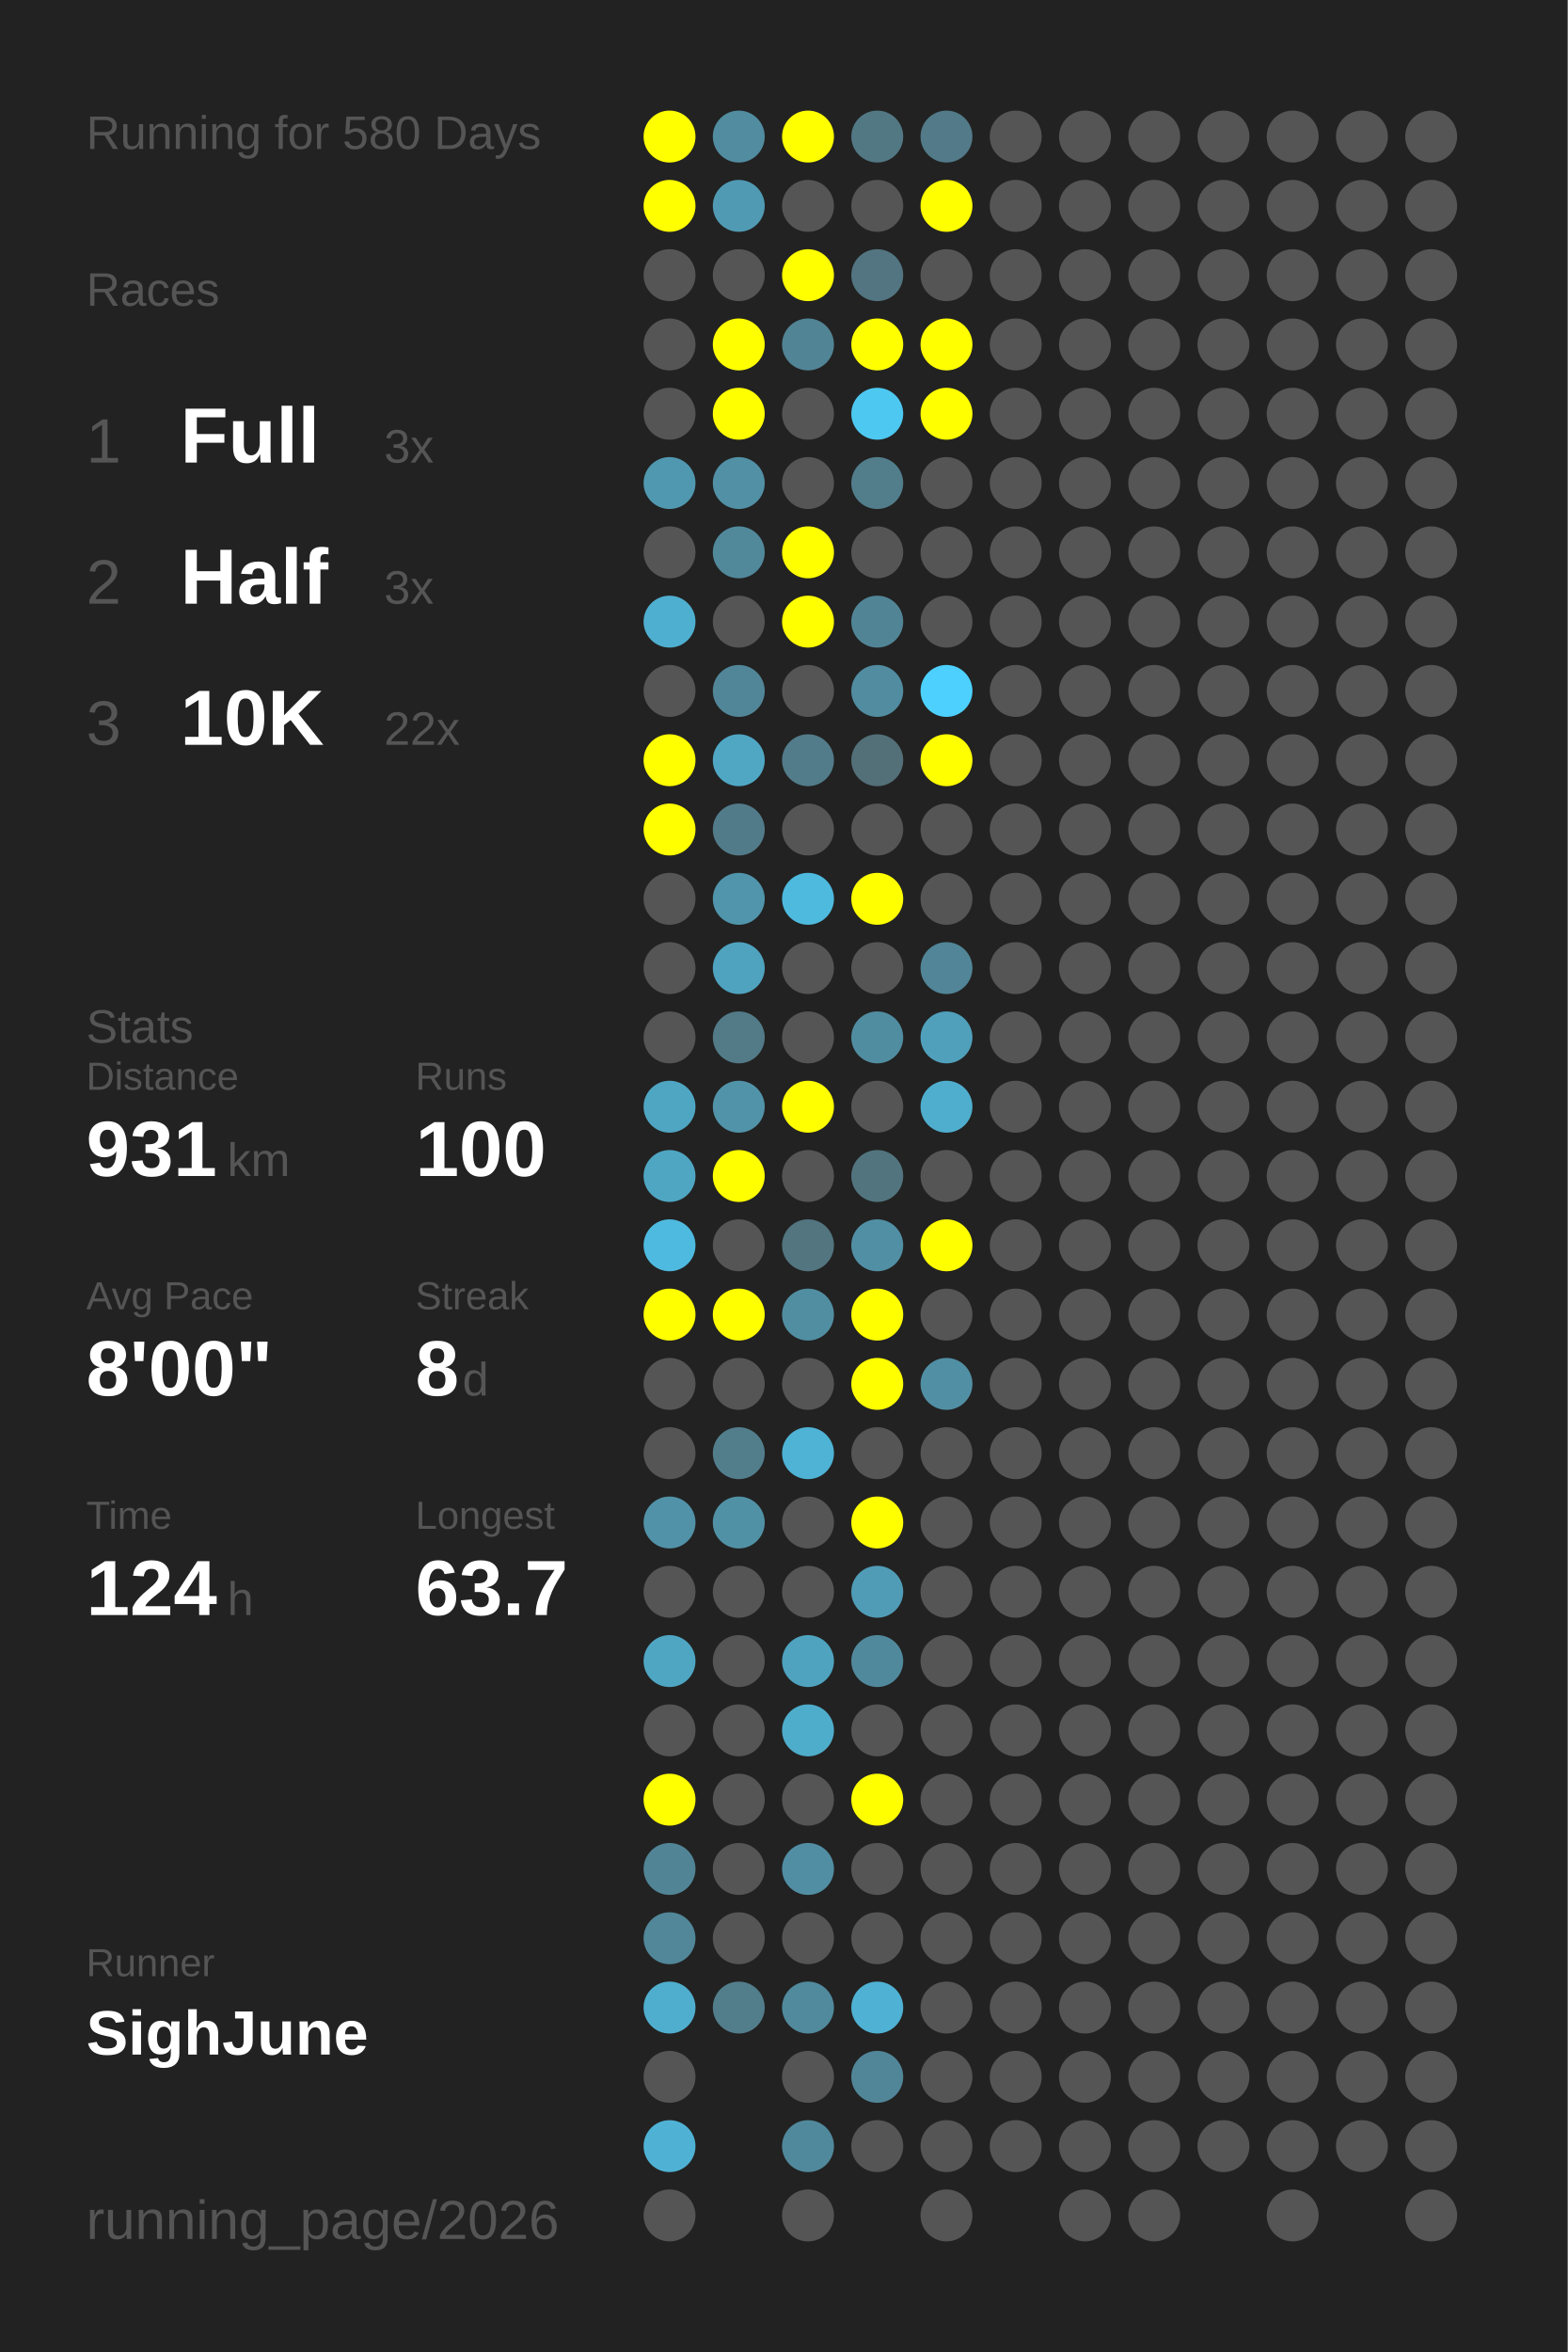
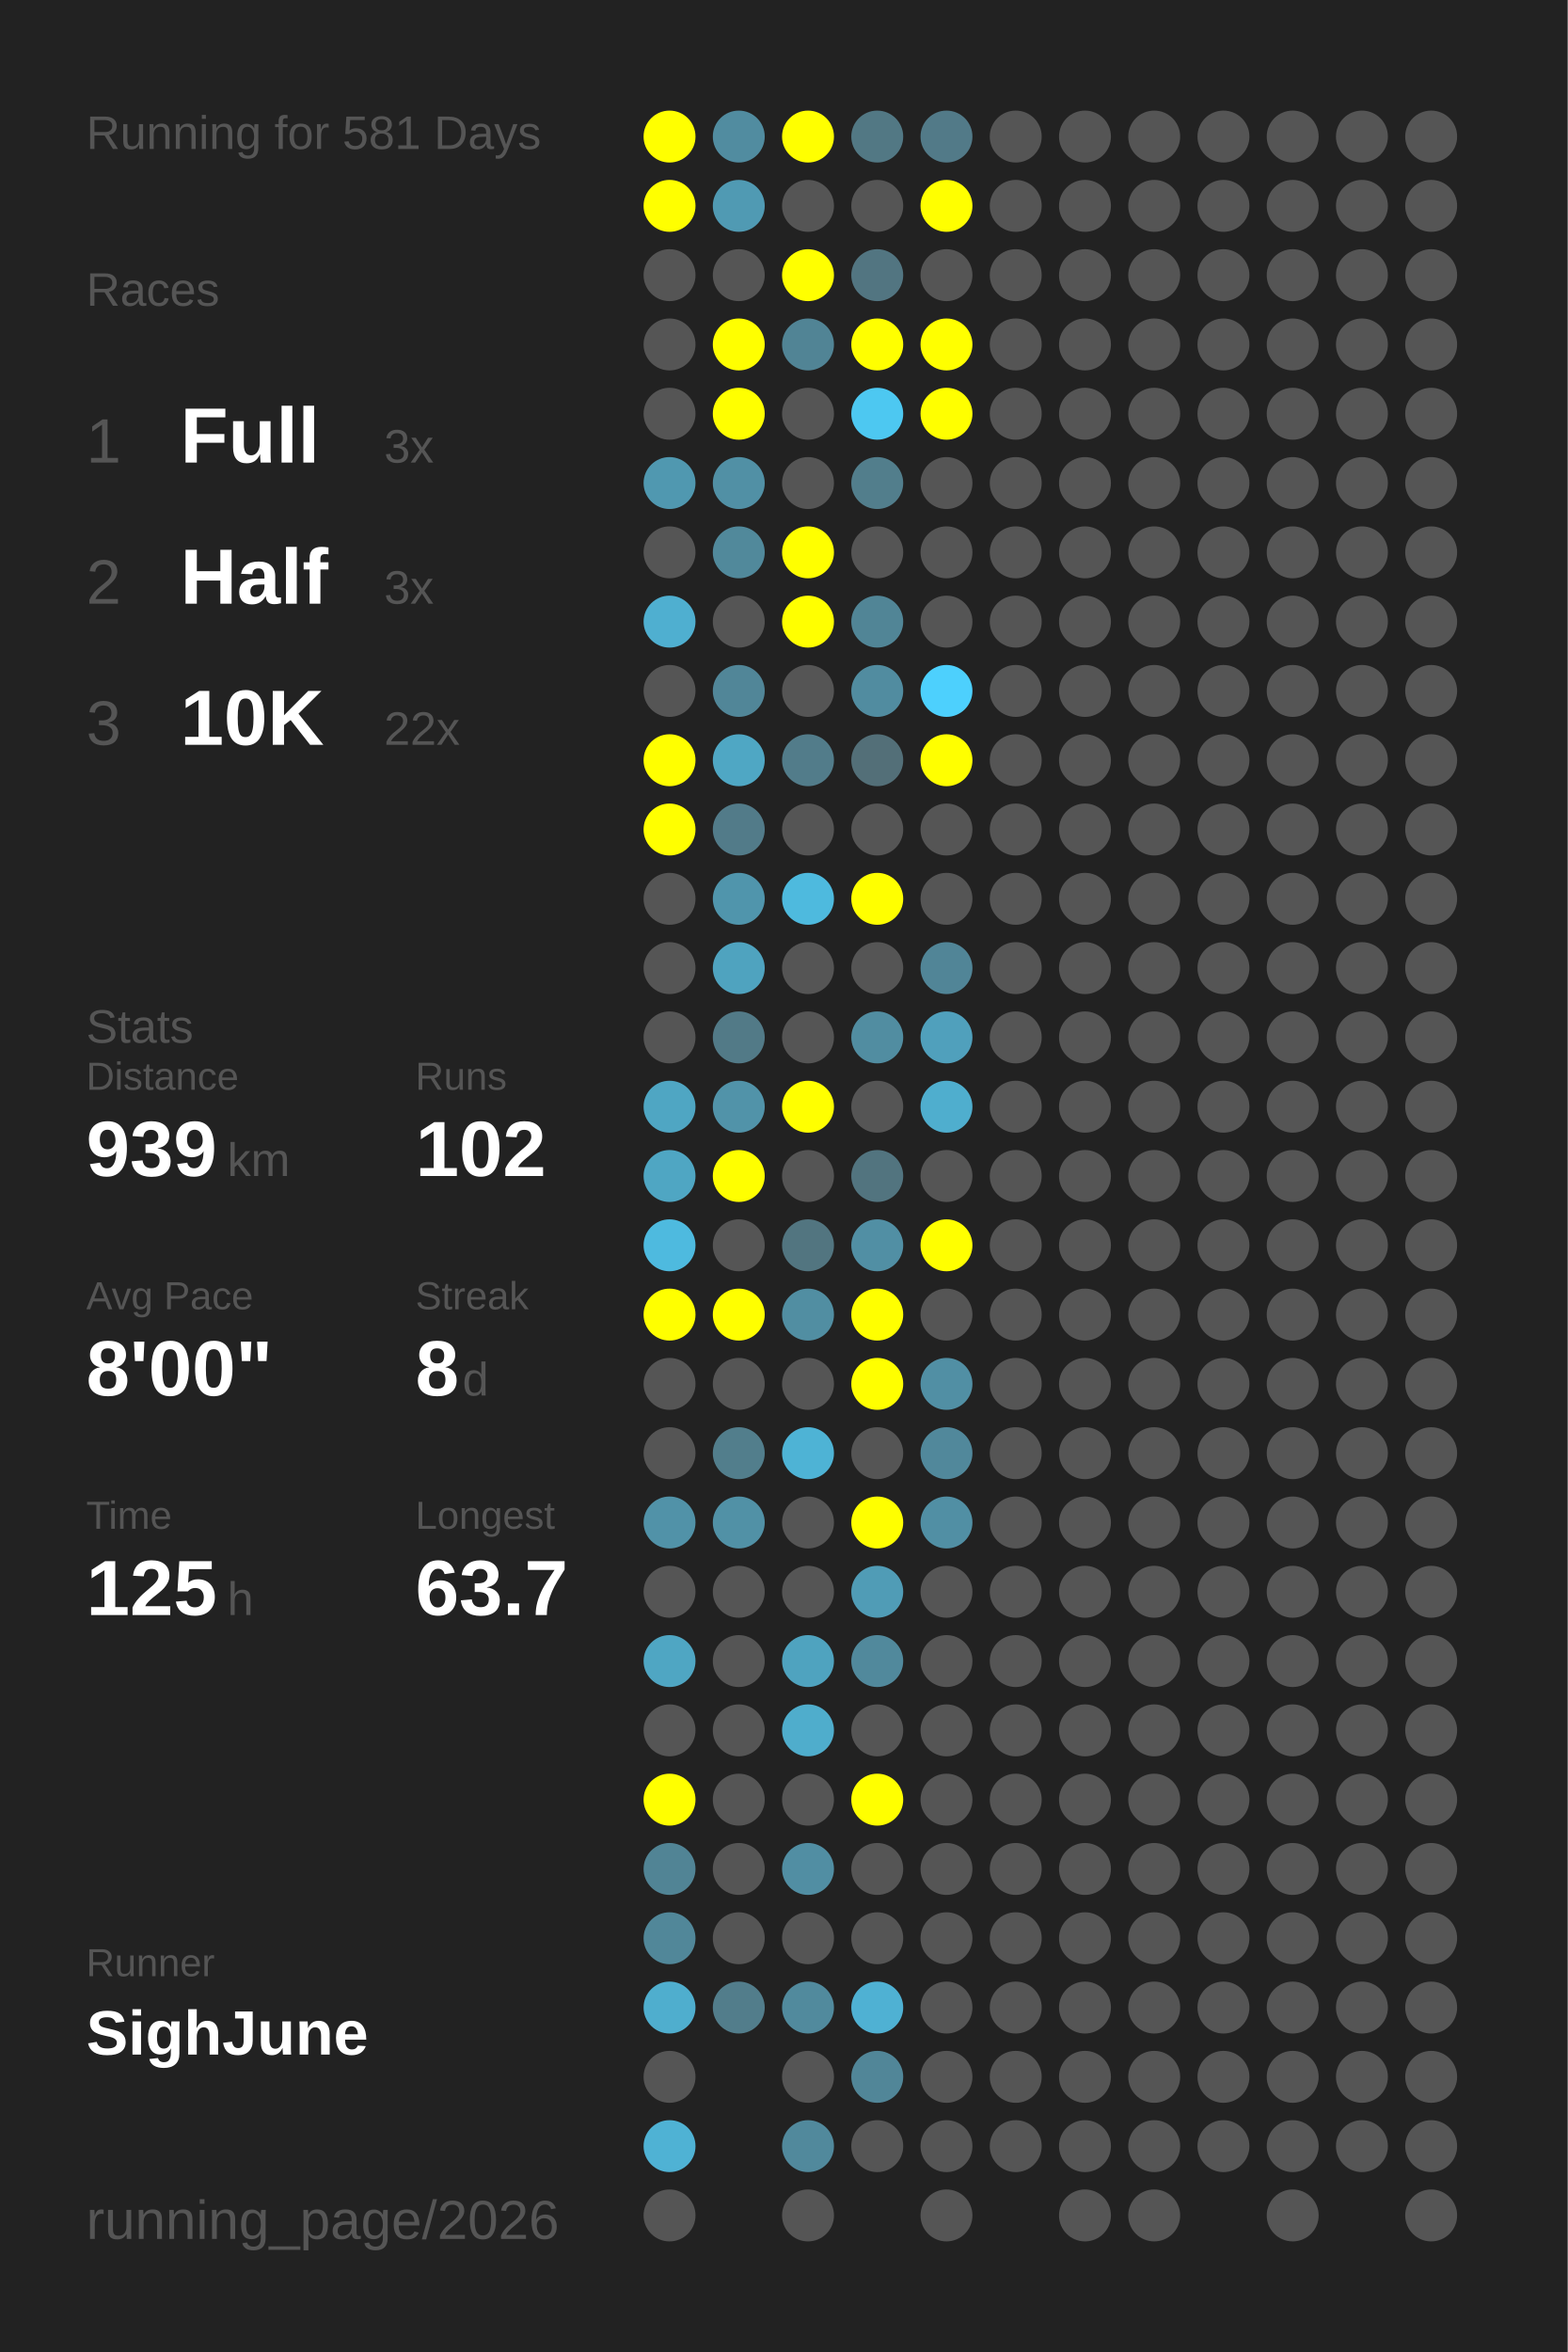
<svg xmlns="http://www.w3.org/2000/svg" baseProfile="full" height="300mm" version="1.1" viewBox="0,0,200,300" width="200mm">
  <defs />
  <rect fill="#222222" height="300" width="200" x="0" y="0" />
-   <text fill="#555555" style="font-size:6px; font-family:Arial;" x="11" y="19">Running for 580 Days</text>
+   <text fill="#555555" style="font-size:6px; font-family:Arial;" x="11" y="19">Running for 581 Days</text>
  <text fill="#555555" style="font-size:6px; font-family:Arial;" x="11" y="39">Races</text>
  <text fill="#555555" style="font-size:8px; font-family:Arial;" x="11" y="59">1</text>
  <text fill="#FFFFFF" style="font-size:10px; font-family:Arial; font-weight:bold;" x="23" y="59">Full</text>
  <text fill="#555555" style="font-size:6px; font-family:Arial;" x="49" y="59">3x</text>
  <text fill="#555555" style="font-size:8px; font-family:Arial;" x="11" y="77">2</text>
  <text fill="#FFFFFF" style="font-size:10px; font-family:Arial; font-weight:bold;" x="23" y="77">Half</text>
  <text fill="#555555" style="font-size:6px; font-family:Arial;" x="49" y="77">3x</text>
  <text fill="#555555" style="font-size:8px; font-family:Arial;" x="11" y="95">3</text>
  <text fill="#FFFFFF" style="font-size:10px; font-family:Arial; font-weight:bold;" x="23" y="95">10K</text>
  <text fill="#555555" style="font-size:6px; font-family:Arial;" x="49" y="95">22x</text>
  <text fill="#555555" style="font-size:6px; font-family:Arial;" x="11" y="133">Stats</text>
  <text fill="#555555" style="font-size:5px; font-family:Arial;" x="11" y="139">Distance</text>
-   <text fill="#FFFFFF" style="font-size:10px; font-family:Arial; font-weight:bold;" x="11" y="150">931</text>
+   <text fill="#FFFFFF" style="font-size:10px; font-family:Arial; font-weight:bold;" x="11" y="150">939</text>
  <text fill="#555555" style="font-size:6px; font-family:Arial;" x="29" y="150">km</text>
  <text fill="#555555" style="font-size:5px; font-family:Arial;" x="53" y="139">Runs</text>
-   <text fill="#FFFFFF" style="font-size:10px; font-family:Arial; font-weight:bold;" x="53" y="150">100</text>
+   <text fill="#FFFFFF" style="font-size:10px; font-family:Arial; font-weight:bold;" x="53" y="150">102</text>
  <text fill="#555555" style="font-size:5px; font-family:Arial;" x="11" y="167">Avg Pace</text>
  <text fill="#FFFFFF" style="font-size:10px; font-family:Arial; font-weight:bold;" x="11" y="178">8'00"</text>
  <text fill="#555555" style="font-size:5px; font-family:Arial;" x="53" y="167">Streak</text>
  <text fill="#FFFFFF" style="font-size:10px; font-family:Arial; font-weight:bold;" x="53" y="178">8</text>
  <text fill="#555555" style="font-size:6px; font-family:Arial;" x="59" y="178">d</text>
  <text fill="#555555" style="font-size:5px; font-family:Arial;" x="11" y="195">Time</text>
-   <text fill="#FFFFFF" style="font-size:10px; font-family:Arial; font-weight:bold;" x="11" y="206">124</text>
+   <text fill="#FFFFFF" style="font-size:10px; font-family:Arial; font-weight:bold;" x="11" y="206">125</text>
  <text fill="#555555" style="font-size:6px; font-family:Arial;" x="29" y="206">h</text>
  <text fill="#555555" style="font-size:5px; font-family:Arial;" x="53" y="195">Longest</text>
  <text fill="#FFFFFF" style="font-size:10px; font-family:Arial; font-weight:bold;" x="53" y="206">63.7</text>
  <text fill="#555555" style="font-size:5px; font-family:Arial;" x="11" y="252.065">Runner</text>
  <text fill="#FFFFFF" style="font-size:8px; font-family:Arial; font-weight:bold;" x="11" y="262.065">SighJune</text>
  <text fill="#555555" style="font-size:7px; font-family:Arial;" x="11" y="285.581">running_page/2026</text>
  <circle cx="85.417" cy="17.419" fill="#FFFF00" r="3.312" />
  <circle cx="85.417" cy="26.258" fill="#FFFF00" r="3.312" />
  <circle cx="85.417" cy="35.097" fill="#555555" r="3.312" />
  <circle cx="85.417" cy="43.935" fill="#555555" r="3.312" />
  <circle cx="85.417" cy="52.774" fill="#555555" r="3.312" />
  <circle cx="85.417" cy="61.613" fill="#5098b0" r="3.312" />
  <circle cx="85.417" cy="70.452" fill="#555555" r="3.312" />
  <circle cx="85.417" cy="79.29" fill="#4fafd0" r="3.312" />
  <circle cx="85.417" cy="88.129" fill="#555555" r="3.312" />
  <circle cx="85.417" cy="96.968" fill="#FFFF00" r="3.312" />
  <circle cx="85.417" cy="105.806" fill="#FFFF00" r="3.312" />
  <circle cx="85.417" cy="114.645" fill="#555555" r="3.312" />
  <circle cx="85.417" cy="123.484" fill="#555555" r="3.312" />
  <circle cx="85.417" cy="132.323" fill="#555555" r="3.312" />
  <circle cx="85.417" cy="141.161" fill="#4fa6c3" r="3.312" />
  <circle cx="85.417" cy="150" fill="#4fa6c3" r="3.312" />
  <circle cx="85.417" cy="158.839" fill="#4ebadf" r="3.312" />
  <circle cx="85.417" cy="167.677" fill="#FFFF00" r="3.312" />
  <circle cx="85.417" cy="176.516" fill="#555555" r="3.312" />
  <circle cx="85.417" cy="185.355" fill="#555555" r="3.312" />
  <circle cx="85.417" cy="194.194" fill="#5192a8" r="3.312" />
  <circle cx="85.417" cy="203.032" fill="#555555" r="3.312" />
  <circle cx="85.417" cy="211.871" fill="#4fa6c3" r="3.312" />
  <circle cx="85.417" cy="220.71" fill="#555555" r="3.312" />
  <circle cx="85.417" cy="229.548" fill="#FFFF00" r="3.312" />
  <circle cx="85.417" cy="238.387" fill="#518495" r="3.312" />
  <circle cx="85.417" cy="247.226" fill="#518799" r="3.312" />
  <circle cx="85.417" cy="256.065" fill="#4faece" r="3.312" />
  <circle cx="85.417" cy="264.903" fill="#555555" r="3.312" />
  <circle cx="85.417" cy="273.742" fill="#4fb2d4" r="3.312" />
  <circle cx="85.417" cy="282.581" fill="#555555" r="3.312" />
  <circle cx="94.25" cy="17.419" fill="#518ca0" r="3.312" />
  <circle cx="94.25" cy="26.258" fill="#509ab3" r="3.312" />
  <circle cx="94.25" cy="35.097" fill="#555555" r="3.312" />
  <circle cx="94.25" cy="43.935" fill="#FFFF00" r="3.312" />
  <circle cx="94.25" cy="52.774" fill="#FFFF00" r="3.312" />
  <circle cx="94.25" cy="61.613" fill="#5190a5" r="3.312" />
  <circle cx="94.25" cy="70.452" fill="#51899b" r="3.312" />
  <circle cx="94.25" cy="79.29" fill="#555555" r="3.312" />
  <circle cx="94.25" cy="88.129" fill="#518698" r="3.312" />
  <circle cx="94.25" cy="96.968" fill="#4fa7c4" r="3.312" />
  <circle cx="94.25" cy="105.806" fill="#527b89" r="3.312" />
  <circle cx="94.25" cy="114.645" fill="#5095ac" r="3.312" />
  <circle cx="94.25" cy="123.484" fill="#4fa3bf" r="3.312" />
  <circle cx="94.25" cy="132.323" fill="#527a87" r="3.312" />
  <circle cx="94.25" cy="141.161" fill="#5193a9" r="3.312" />
  <circle cx="94.25" cy="150" fill="#FFFF00" r="3.312" />
  <circle cx="94.25" cy="158.839" fill="#555555" r="3.312" />
  <circle cx="94.25" cy="167.677" fill="#FFFF00" r="3.312" />
  <circle cx="94.25" cy="176.516" fill="#555555" r="3.312" />
  <circle cx="94.25" cy="185.355" fill="#527e8c" r="3.312" />
  <circle cx="94.25" cy="194.194" fill="#5191a6" r="3.312" />
  <circle cx="94.25" cy="203.032" fill="#555555" r="3.312" />
  <circle cx="94.25" cy="211.871" fill="#555555" r="3.312" />
  <circle cx="94.25" cy="220.71" fill="#555555" r="3.312" />
  <circle cx="94.25" cy="229.548" fill="#555555" r="3.312" />
  <circle cx="94.25" cy="238.387" fill="#555555" r="3.312" />
  <circle cx="94.25" cy="247.226" fill="#555555" r="3.312" />
  <circle cx="94.25" cy="256.065" fill="#527d8b" r="3.312" />
  <circle cx="103.083" cy="17.419" fill="#FFFF00" r="3.312" />
  <circle cx="103.083" cy="26.258" fill="#555555" r="3.312" />
  <circle cx="103.083" cy="35.097" fill="#FFFF00" r="3.312" />
  <circle cx="103.083" cy="43.935" fill="#518495" r="3.312" />
  <circle cx="103.083" cy="52.774" fill="#555555" r="3.312" />
  <circle cx="103.083" cy="61.613" fill="#555555" r="3.312" />
  <circle cx="103.083" cy="70.452" fill="#FFFF00" r="3.312" />
  <circle cx="103.083" cy="79.29" fill="#FFFF00" r="3.312" />
  <circle cx="103.083" cy="88.129" fill="#555555" r="3.312" />
  <circle cx="103.083" cy="96.968" fill="#527c8a" r="3.312" />
  <circle cx="103.083" cy="105.806" fill="#555555" r="3.312" />
  <circle cx="103.083" cy="114.645" fill="#4ebade" r="3.312" />
  <circle cx="103.083" cy="123.484" fill="#555555" r="3.312" />
  <circle cx="103.083" cy="132.323" fill="#555555" r="3.312" />
  <circle cx="103.083" cy="141.161" fill="#FFFF00" r="3.312" />
  <circle cx="103.083" cy="150" fill="#555555" r="3.312" />
  <circle cx="103.083" cy="158.839" fill="#527580" r="3.312" />
  <circle cx="103.083" cy="167.677" fill="#518ea2" r="3.312" />
  <circle cx="103.083" cy="176.516" fill="#555555" r="3.312" />
  <circle cx="103.083" cy="185.355" fill="#4eb3d5" r="3.312" />
  <circle cx="103.083" cy="194.194" fill="#555555" r="3.312" />
  <circle cx="103.083" cy="203.032" fill="#555555" r="3.312" />
  <circle cx="103.083" cy="211.871" fill="#4fa3bf" r="3.312" />
  <circle cx="103.083" cy="220.71" fill="#4fadcc" r="3.312" />
  <circle cx="103.083" cy="229.548" fill="#555555" r="3.312" />
  <circle cx="103.083" cy="238.387" fill="#518ea3" r="3.312" />
  <circle cx="103.083" cy="247.226" fill="#555555" r="3.312" />
  <circle cx="103.083" cy="256.065" fill="#518a9d" r="3.312" />
  <circle cx="103.083" cy="264.903" fill="#555555" r="3.312" />
  <circle cx="103.083" cy="273.742" fill="#51899c" r="3.312" />
  <circle cx="103.083" cy="282.581" fill="#555555" r="3.312" />
  <circle cx="111.917" cy="17.419" fill="#527884" r="3.312" />
  <circle cx="111.917" cy="26.258" fill="#555555" r="3.312" />
  <circle cx="111.917" cy="35.097" fill="#527581" r="3.312" />
  <circle cx="111.917" cy="43.935" fill="#FFFF00" r="3.312" />
  <circle cx="111.917" cy="52.774" fill="#4dc8f1" r="3.312" />
  <circle cx="111.917" cy="61.613" fill="#527e8c" r="3.312" />
  <circle cx="111.917" cy="70.452" fill="#555555" r="3.312" />
  <circle cx="111.917" cy="79.29" fill="#518596" r="3.312" />
  <circle cx="111.917" cy="88.129" fill="#518ca0" r="3.312" />
  <circle cx="111.917" cy="96.968" fill="#536f78" r="3.312" />
  <circle cx="111.917" cy="105.806" fill="#555555" r="3.312" />
  <circle cx="111.917" cy="114.645" fill="#FFFF00" r="3.312" />
  <circle cx="111.917" cy="123.484" fill="#555555" r="3.312" />
  <circle cx="111.917" cy="132.323" fill="#518da1" r="3.312" />
  <circle cx="111.917" cy="141.161" fill="#555555" r="3.312" />
  <circle cx="111.917" cy="150" fill="#52747f" r="3.312" />
  <circle cx="111.917" cy="158.839" fill="#518fa4" r="3.312" />
  <circle cx="111.917" cy="167.677" fill="#FFFF00" r="3.312" />
  <circle cx="111.917" cy="176.516" fill="#FFFF00" r="3.312" />
  <circle cx="111.917" cy="185.355" fill="#555555" r="3.312" />
  <circle cx="111.917" cy="194.194" fill="#FFFF00" r="3.312" />
  <circle cx="111.917" cy="203.032" fill="#509cb6" r="3.312" />
  <circle cx="111.917" cy="211.871" fill="#51899c" r="3.312" />
  <circle cx="111.917" cy="220.71" fill="#555555" r="3.312" />
  <circle cx="111.917" cy="229.548" fill="#FFFF00" r="3.312" />
  <circle cx="111.917" cy="238.387" fill="#555555" r="3.312" />
  <circle cx="111.917" cy="247.226" fill="#555555" r="3.312" />
  <circle cx="111.917" cy="256.065" fill="#4fb1d3" r="3.312" />
  <circle cx="111.917" cy="264.903" fill="#518698" r="3.312" />
  <circle cx="111.917" cy="273.742" fill="#555555" r="3.312" />
  <circle cx="120.75" cy="17.419" fill="#527a88" r="3.312" />
  <circle cx="120.75" cy="26.258" fill="#FFFF00" r="3.312" />
  <circle cx="120.75" cy="35.097" fill="#555555" r="3.312" />
  <circle cx="120.75" cy="43.935" fill="#FFFF00" r="3.312" />
  <circle cx="120.75" cy="52.774" fill="#FFFF00" r="3.312" />
  <circle cx="120.75" cy="61.613" fill="#555555" r="3.312" />
  <circle cx="120.75" cy="70.452" fill="#555555" r="3.312" />
  <circle cx="120.75" cy="79.29" fill="#555555" r="3.312" />
  <circle cx="120.75" cy="88.129" fill="#4dd0fd" r="3.312" />
  <circle cx="120.75" cy="96.968" fill="#FFFF00" r="3.312" />
  <circle cx="120.75" cy="105.806" fill="#555555" r="3.312" />
  <circle cx="120.75" cy="114.645" fill="#555555" r="3.312" />
  <circle cx="120.75" cy="123.484" fill="#518597" r="3.312" />
  <circle cx="120.75" cy="132.323" fill="#50a0bc" r="3.312" />
  <circle cx="120.75" cy="141.161" fill="#4faece" r="3.312" />
  <circle cx="120.75" cy="150" fill="#555555" r="3.312" />
  <circle cx="120.75" cy="158.839" fill="#FFFF00" r="3.312" />
  <circle cx="120.75" cy="167.677" fill="#555555" r="3.312" />
  <circle cx="120.75" cy="176.516" fill="#518fa4" r="3.312" />
-   <circle cx="120.75" cy="185.355" fill="#555555" r="3.312" />
-   <circle cx="120.75" cy="194.194" fill="#555555" r="3.312" />
+   <circle cx="120.75" cy="185.355" fill="#51889b" r="3.312" />
+   <circle cx="120.75" cy="194.194" fill="#518fa4" r="3.312" />
  <circle cx="120.75" cy="203.032" fill="#555555" r="3.312" />
  <circle cx="120.75" cy="211.871" fill="#555555" r="3.312" />
  <circle cx="120.75" cy="220.71" fill="#555555" r="3.312" />
  <circle cx="120.75" cy="229.548" fill="#555555" r="3.312" />
  <circle cx="120.75" cy="238.387" fill="#555555" r="3.312" />
  <circle cx="120.75" cy="247.226" fill="#555555" r="3.312" />
  <circle cx="120.75" cy="256.065" fill="#555555" r="3.312" />
  <circle cx="120.75" cy="264.903" fill="#555555" r="3.312" />
  <circle cx="120.75" cy="273.742" fill="#555555" r="3.312" />
  <circle cx="120.75" cy="282.581" fill="#555555" r="3.312" />
  <circle cx="129.583" cy="17.419" fill="#555555" r="3.312" />
  <circle cx="129.583" cy="26.258" fill="#555555" r="3.312" />
  <circle cx="129.583" cy="35.097" fill="#555555" r="3.312" />
  <circle cx="129.583" cy="43.935" fill="#555555" r="3.312" />
  <circle cx="129.583" cy="52.774" fill="#555555" r="3.312" />
  <circle cx="129.583" cy="61.613" fill="#555555" r="3.312" />
  <circle cx="129.583" cy="70.452" fill="#555555" r="3.312" />
  <circle cx="129.583" cy="79.29" fill="#555555" r="3.312" />
  <circle cx="129.583" cy="88.129" fill="#555555" r="3.312" />
  <circle cx="129.583" cy="96.968" fill="#555555" r="3.312" />
  <circle cx="129.583" cy="105.806" fill="#555555" r="3.312" />
  <circle cx="129.583" cy="114.645" fill="#555555" r="3.312" />
  <circle cx="129.583" cy="123.484" fill="#555555" r="3.312" />
  <circle cx="129.583" cy="132.323" fill="#555555" r="3.312" />
  <circle cx="129.583" cy="141.161" fill="#555555" r="3.312" />
  <circle cx="129.583" cy="150" fill="#555555" r="3.312" />
  <circle cx="129.583" cy="158.839" fill="#555555" r="3.312" />
  <circle cx="129.583" cy="167.677" fill="#555555" r="3.312" />
  <circle cx="129.583" cy="176.516" fill="#555555" r="3.312" />
  <circle cx="129.583" cy="185.355" fill="#555555" r="3.312" />
  <circle cx="129.583" cy="194.194" fill="#555555" r="3.312" />
  <circle cx="129.583" cy="203.032" fill="#555555" r="3.312" />
  <circle cx="129.583" cy="211.871" fill="#555555" r="3.312" />
  <circle cx="129.583" cy="220.71" fill="#555555" r="3.312" />
  <circle cx="129.583" cy="229.548" fill="#555555" r="3.312" />
  <circle cx="129.583" cy="238.387" fill="#555555" r="3.312" />
  <circle cx="129.583" cy="247.226" fill="#555555" r="3.312" />
  <circle cx="129.583" cy="256.065" fill="#555555" r="3.312" />
  <circle cx="129.583" cy="264.903" fill="#555555" r="3.312" />
  <circle cx="129.583" cy="273.742" fill="#555555" r="3.312" />
  <circle cx="138.417" cy="17.419" fill="#555555" r="3.312" />
  <circle cx="138.417" cy="26.258" fill="#555555" r="3.312" />
  <circle cx="138.417" cy="35.097" fill="#555555" r="3.312" />
  <circle cx="138.417" cy="43.935" fill="#555555" r="3.312" />
  <circle cx="138.417" cy="52.774" fill="#555555" r="3.312" />
  <circle cx="138.417" cy="61.613" fill="#555555" r="3.312" />
  <circle cx="138.417" cy="70.452" fill="#555555" r="3.312" />
  <circle cx="138.417" cy="79.29" fill="#555555" r="3.312" />
  <circle cx="138.417" cy="88.129" fill="#555555" r="3.312" />
  <circle cx="138.417" cy="96.968" fill="#555555" r="3.312" />
  <circle cx="138.417" cy="105.806" fill="#555555" r="3.312" />
  <circle cx="138.417" cy="114.645" fill="#555555" r="3.312" />
  <circle cx="138.417" cy="123.484" fill="#555555" r="3.312" />
  <circle cx="138.417" cy="132.323" fill="#555555" r="3.312" />
  <circle cx="138.417" cy="141.161" fill="#555555" r="3.312" />
  <circle cx="138.417" cy="150" fill="#555555" r="3.312" />
  <circle cx="138.417" cy="158.839" fill="#555555" r="3.312" />
  <circle cx="138.417" cy="167.677" fill="#555555" r="3.312" />
  <circle cx="138.417" cy="176.516" fill="#555555" r="3.312" />
  <circle cx="138.417" cy="185.355" fill="#555555" r="3.312" />
  <circle cx="138.417" cy="194.194" fill="#555555" r="3.312" />
  <circle cx="138.417" cy="203.032" fill="#555555" r="3.312" />
  <circle cx="138.417" cy="211.871" fill="#555555" r="3.312" />
  <circle cx="138.417" cy="220.71" fill="#555555" r="3.312" />
  <circle cx="138.417" cy="229.548" fill="#555555" r="3.312" />
  <circle cx="138.417" cy="238.387" fill="#555555" r="3.312" />
  <circle cx="138.417" cy="247.226" fill="#555555" r="3.312" />
  <circle cx="138.417" cy="256.065" fill="#555555" r="3.312" />
  <circle cx="138.417" cy="264.903" fill="#555555" r="3.312" />
  <circle cx="138.417" cy="273.742" fill="#555555" r="3.312" />
  <circle cx="138.417" cy="282.581" fill="#555555" r="3.312" />
  <circle cx="147.25" cy="17.419" fill="#555555" r="3.312" />
  <circle cx="147.25" cy="26.258" fill="#555555" r="3.312" />
  <circle cx="147.25" cy="35.097" fill="#555555" r="3.312" />
  <circle cx="147.25" cy="43.935" fill="#555555" r="3.312" />
  <circle cx="147.25" cy="52.774" fill="#555555" r="3.312" />
  <circle cx="147.25" cy="61.613" fill="#555555" r="3.312" />
  <circle cx="147.25" cy="70.452" fill="#555555" r="3.312" />
  <circle cx="147.25" cy="79.29" fill="#555555" r="3.312" />
  <circle cx="147.25" cy="88.129" fill="#555555" r="3.312" />
  <circle cx="147.25" cy="96.968" fill="#555555" r="3.312" />
  <circle cx="147.25" cy="105.806" fill="#555555" r="3.312" />
  <circle cx="147.25" cy="114.645" fill="#555555" r="3.312" />
  <circle cx="147.25" cy="123.484" fill="#555555" r="3.312" />
  <circle cx="147.25" cy="132.323" fill="#555555" r="3.312" />
  <circle cx="147.25" cy="141.161" fill="#555555" r="3.312" />
  <circle cx="147.25" cy="150" fill="#555555" r="3.312" />
  <circle cx="147.25" cy="158.839" fill="#555555" r="3.312" />
  <circle cx="147.25" cy="167.677" fill="#555555" r="3.312" />
  <circle cx="147.25" cy="176.516" fill="#555555" r="3.312" />
  <circle cx="147.25" cy="185.355" fill="#555555" r="3.312" />
  <circle cx="147.25" cy="194.194" fill="#555555" r="3.312" />
  <circle cx="147.25" cy="203.032" fill="#555555" r="3.312" />
  <circle cx="147.25" cy="211.871" fill="#555555" r="3.312" />
  <circle cx="147.25" cy="220.71" fill="#555555" r="3.312" />
  <circle cx="147.25" cy="229.548" fill="#555555" r="3.312" />
  <circle cx="147.25" cy="238.387" fill="#555555" r="3.312" />
  <circle cx="147.25" cy="247.226" fill="#555555" r="3.312" />
  <circle cx="147.25" cy="256.065" fill="#555555" r="3.312" />
  <circle cx="147.25" cy="264.903" fill="#555555" r="3.312" />
  <circle cx="147.25" cy="273.742" fill="#555555" r="3.312" />
  <circle cx="147.25" cy="282.581" fill="#555555" r="3.312" />
  <circle cx="156.083" cy="17.419" fill="#555555" r="3.312" />
  <circle cx="156.083" cy="26.258" fill="#555555" r="3.312" />
  <circle cx="156.083" cy="35.097" fill="#555555" r="3.312" />
  <circle cx="156.083" cy="43.935" fill="#555555" r="3.312" />
  <circle cx="156.083" cy="52.774" fill="#555555" r="3.312" />
  <circle cx="156.083" cy="61.613" fill="#555555" r="3.312" />
  <circle cx="156.083" cy="70.452" fill="#555555" r="3.312" />
  <circle cx="156.083" cy="79.29" fill="#555555" r="3.312" />
  <circle cx="156.083" cy="88.129" fill="#555555" r="3.312" />
  <circle cx="156.083" cy="96.968" fill="#555555" r="3.312" />
  <circle cx="156.083" cy="105.806" fill="#555555" r="3.312" />
  <circle cx="156.083" cy="114.645" fill="#555555" r="3.312" />
  <circle cx="156.083" cy="123.484" fill="#555555" r="3.312" />
  <circle cx="156.083" cy="132.323" fill="#555555" r="3.312" />
  <circle cx="156.083" cy="141.161" fill="#555555" r="3.312" />
  <circle cx="156.083" cy="150" fill="#555555" r="3.312" />
  <circle cx="156.083" cy="158.839" fill="#555555" r="3.312" />
  <circle cx="156.083" cy="167.677" fill="#555555" r="3.312" />
  <circle cx="156.083" cy="176.516" fill="#555555" r="3.312" />
  <circle cx="156.083" cy="185.355" fill="#555555" r="3.312" />
  <circle cx="156.083" cy="194.194" fill="#555555" r="3.312" />
  <circle cx="156.083" cy="203.032" fill="#555555" r="3.312" />
  <circle cx="156.083" cy="211.871" fill="#555555" r="3.312" />
  <circle cx="156.083" cy="220.71" fill="#555555" r="3.312" />
  <circle cx="156.083" cy="229.548" fill="#555555" r="3.312" />
  <circle cx="156.083" cy="238.387" fill="#555555" r="3.312" />
  <circle cx="156.083" cy="247.226" fill="#555555" r="3.312" />
  <circle cx="156.083" cy="256.065" fill="#555555" r="3.312" />
  <circle cx="156.083" cy="264.903" fill="#555555" r="3.312" />
  <circle cx="156.083" cy="273.742" fill="#555555" r="3.312" />
  <circle cx="164.917" cy="17.419" fill="#555555" r="3.312" />
  <circle cx="164.917" cy="26.258" fill="#555555" r="3.312" />
  <circle cx="164.917" cy="35.097" fill="#555555" r="3.312" />
  <circle cx="164.917" cy="43.935" fill="#555555" r="3.312" />
  <circle cx="164.917" cy="52.774" fill="#555555" r="3.312" />
  <circle cx="164.917" cy="61.613" fill="#555555" r="3.312" />
  <circle cx="164.917" cy="70.452" fill="#555555" r="3.312" />
  <circle cx="164.917" cy="79.29" fill="#555555" r="3.312" />
  <circle cx="164.917" cy="88.129" fill="#555555" r="3.312" />
  <circle cx="164.917" cy="96.968" fill="#555555" r="3.312" />
  <circle cx="164.917" cy="105.806" fill="#555555" r="3.312" />
  <circle cx="164.917" cy="114.645" fill="#555555" r="3.312" />
  <circle cx="164.917" cy="123.484" fill="#555555" r="3.312" />
  <circle cx="164.917" cy="132.323" fill="#555555" r="3.312" />
  <circle cx="164.917" cy="141.161" fill="#555555" r="3.312" />
  <circle cx="164.917" cy="150" fill="#555555" r="3.312" />
  <circle cx="164.917" cy="158.839" fill="#555555" r="3.312" />
  <circle cx="164.917" cy="167.677" fill="#555555" r="3.312" />
  <circle cx="164.917" cy="176.516" fill="#555555" r="3.312" />
  <circle cx="164.917" cy="185.355" fill="#555555" r="3.312" />
  <circle cx="164.917" cy="194.194" fill="#555555" r="3.312" />
  <circle cx="164.917" cy="203.032" fill="#555555" r="3.312" />
  <circle cx="164.917" cy="211.871" fill="#555555" r="3.312" />
  <circle cx="164.917" cy="220.71" fill="#555555" r="3.312" />
  <circle cx="164.917" cy="229.548" fill="#555555" r="3.312" />
  <circle cx="164.917" cy="238.387" fill="#555555" r="3.312" />
  <circle cx="164.917" cy="247.226" fill="#555555" r="3.312" />
  <circle cx="164.917" cy="256.065" fill="#555555" r="3.312" />
  <circle cx="164.917" cy="264.903" fill="#555555" r="3.312" />
  <circle cx="164.917" cy="273.742" fill="#555555" r="3.312" />
  <circle cx="164.917" cy="282.581" fill="#555555" r="3.312" />
  <circle cx="173.75" cy="17.419" fill="#555555" r="3.312" />
  <circle cx="173.75" cy="26.258" fill="#555555" r="3.312" />
  <circle cx="173.75" cy="35.097" fill="#555555" r="3.312" />
  <circle cx="173.75" cy="43.935" fill="#555555" r="3.312" />
  <circle cx="173.75" cy="52.774" fill="#555555" r="3.312" />
  <circle cx="173.75" cy="61.613" fill="#555555" r="3.312" />
  <circle cx="173.75" cy="70.452" fill="#555555" r="3.312" />
  <circle cx="173.75" cy="79.29" fill="#555555" r="3.312" />
  <circle cx="173.75" cy="88.129" fill="#555555" r="3.312" />
  <circle cx="173.75" cy="96.968" fill="#555555" r="3.312" />
  <circle cx="173.75" cy="105.806" fill="#555555" r="3.312" />
  <circle cx="173.75" cy="114.645" fill="#555555" r="3.312" />
  <circle cx="173.75" cy="123.484" fill="#555555" r="3.312" />
  <circle cx="173.75" cy="132.323" fill="#555555" r="3.312" />
  <circle cx="173.75" cy="141.161" fill="#555555" r="3.312" />
  <circle cx="173.75" cy="150" fill="#555555" r="3.312" />
  <circle cx="173.75" cy="158.839" fill="#555555" r="3.312" />
  <circle cx="173.75" cy="167.677" fill="#555555" r="3.312" />
  <circle cx="173.75" cy="176.516" fill="#555555" r="3.312" />
  <circle cx="173.75" cy="185.355" fill="#555555" r="3.312" />
  <circle cx="173.75" cy="194.194" fill="#555555" r="3.312" />
  <circle cx="173.75" cy="203.032" fill="#555555" r="3.312" />
  <circle cx="173.75" cy="211.871" fill="#555555" r="3.312" />
  <circle cx="173.75" cy="220.71" fill="#555555" r="3.312" />
  <circle cx="173.75" cy="229.548" fill="#555555" r="3.312" />
  <circle cx="173.75" cy="238.387" fill="#555555" r="3.312" />
  <circle cx="173.75" cy="247.226" fill="#555555" r="3.312" />
  <circle cx="173.75" cy="256.065" fill="#555555" r="3.312" />
  <circle cx="173.75" cy="264.903" fill="#555555" r="3.312" />
  <circle cx="173.75" cy="273.742" fill="#555555" r="3.312" />
  <circle cx="182.583" cy="17.419" fill="#555555" r="3.312" />
  <circle cx="182.583" cy="26.258" fill="#555555" r="3.312" />
  <circle cx="182.583" cy="35.097" fill="#555555" r="3.312" />
  <circle cx="182.583" cy="43.935" fill="#555555" r="3.312" />
  <circle cx="182.583" cy="52.774" fill="#555555" r="3.312" />
  <circle cx="182.583" cy="61.613" fill="#555555" r="3.312" />
  <circle cx="182.583" cy="70.452" fill="#555555" r="3.312" />
  <circle cx="182.583" cy="79.29" fill="#555555" r="3.312" />
  <circle cx="182.583" cy="88.129" fill="#555555" r="3.312" />
  <circle cx="182.583" cy="96.968" fill="#555555" r="3.312" />
  <circle cx="182.583" cy="105.806" fill="#555555" r="3.312" />
  <circle cx="182.583" cy="114.645" fill="#555555" r="3.312" />
  <circle cx="182.583" cy="123.484" fill="#555555" r="3.312" />
  <circle cx="182.583" cy="132.323" fill="#555555" r="3.312" />
  <circle cx="182.583" cy="141.161" fill="#555555" r="3.312" />
  <circle cx="182.583" cy="150" fill="#555555" r="3.312" />
  <circle cx="182.583" cy="158.839" fill="#555555" r="3.312" />
  <circle cx="182.583" cy="167.677" fill="#555555" r="3.312" />
  <circle cx="182.583" cy="176.516" fill="#555555" r="3.312" />
  <circle cx="182.583" cy="185.355" fill="#555555" r="3.312" />
  <circle cx="182.583" cy="194.194" fill="#555555" r="3.312" />
  <circle cx="182.583" cy="203.032" fill="#555555" r="3.312" />
  <circle cx="182.583" cy="211.871" fill="#555555" r="3.312" />
  <circle cx="182.583" cy="220.71" fill="#555555" r="3.312" />
  <circle cx="182.583" cy="229.548" fill="#555555" r="3.312" />
  <circle cx="182.583" cy="238.387" fill="#555555" r="3.312" />
  <circle cx="182.583" cy="247.226" fill="#555555" r="3.312" />
  <circle cx="182.583" cy="256.065" fill="#555555" r="3.312" />
  <circle cx="182.583" cy="264.903" fill="#555555" r="3.312" />
  <circle cx="182.583" cy="273.742" fill="#555555" r="3.312" />
  <circle cx="182.583" cy="282.581" fill="#555555" r="3.312" />
</svg>
